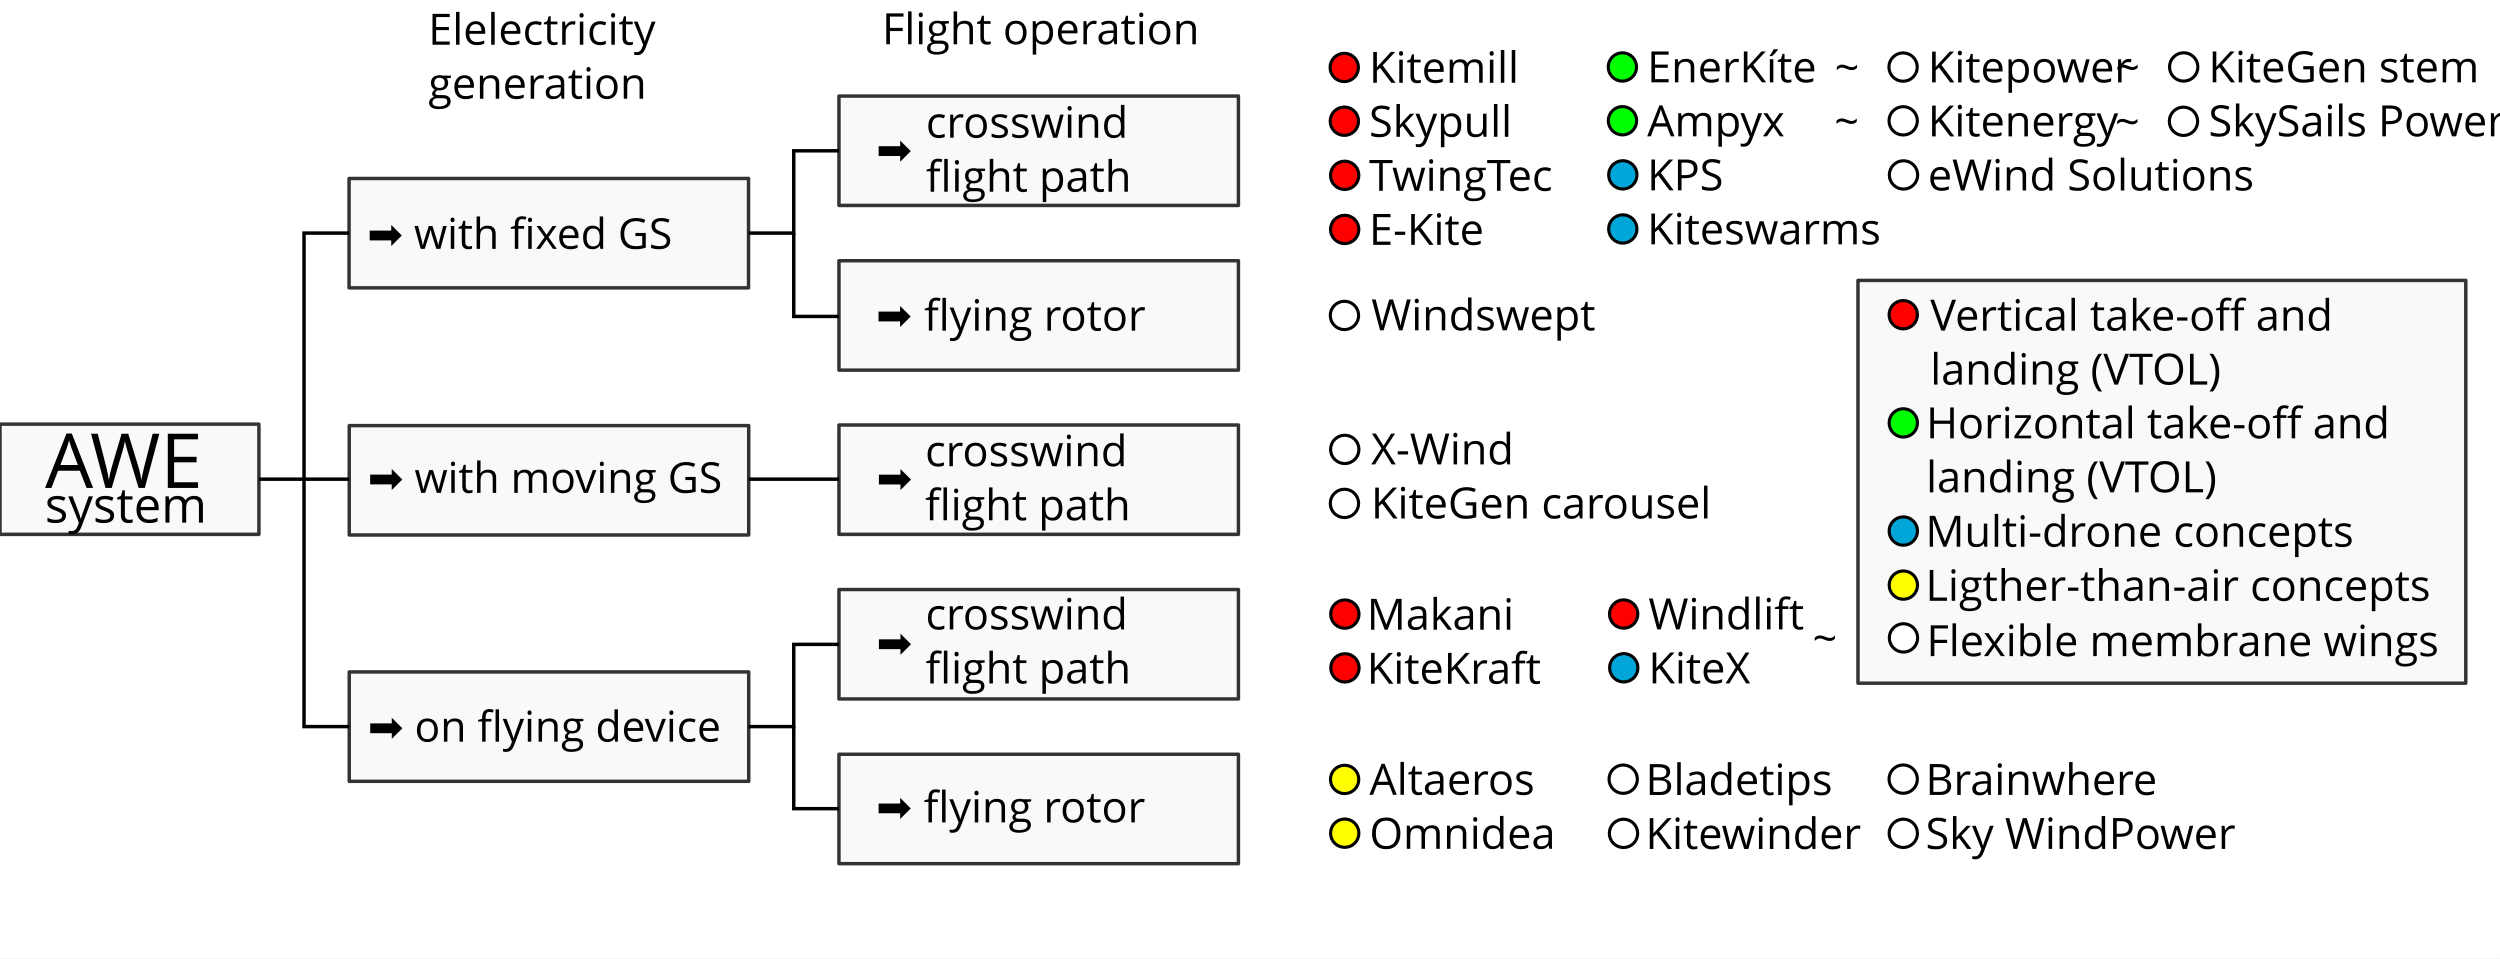
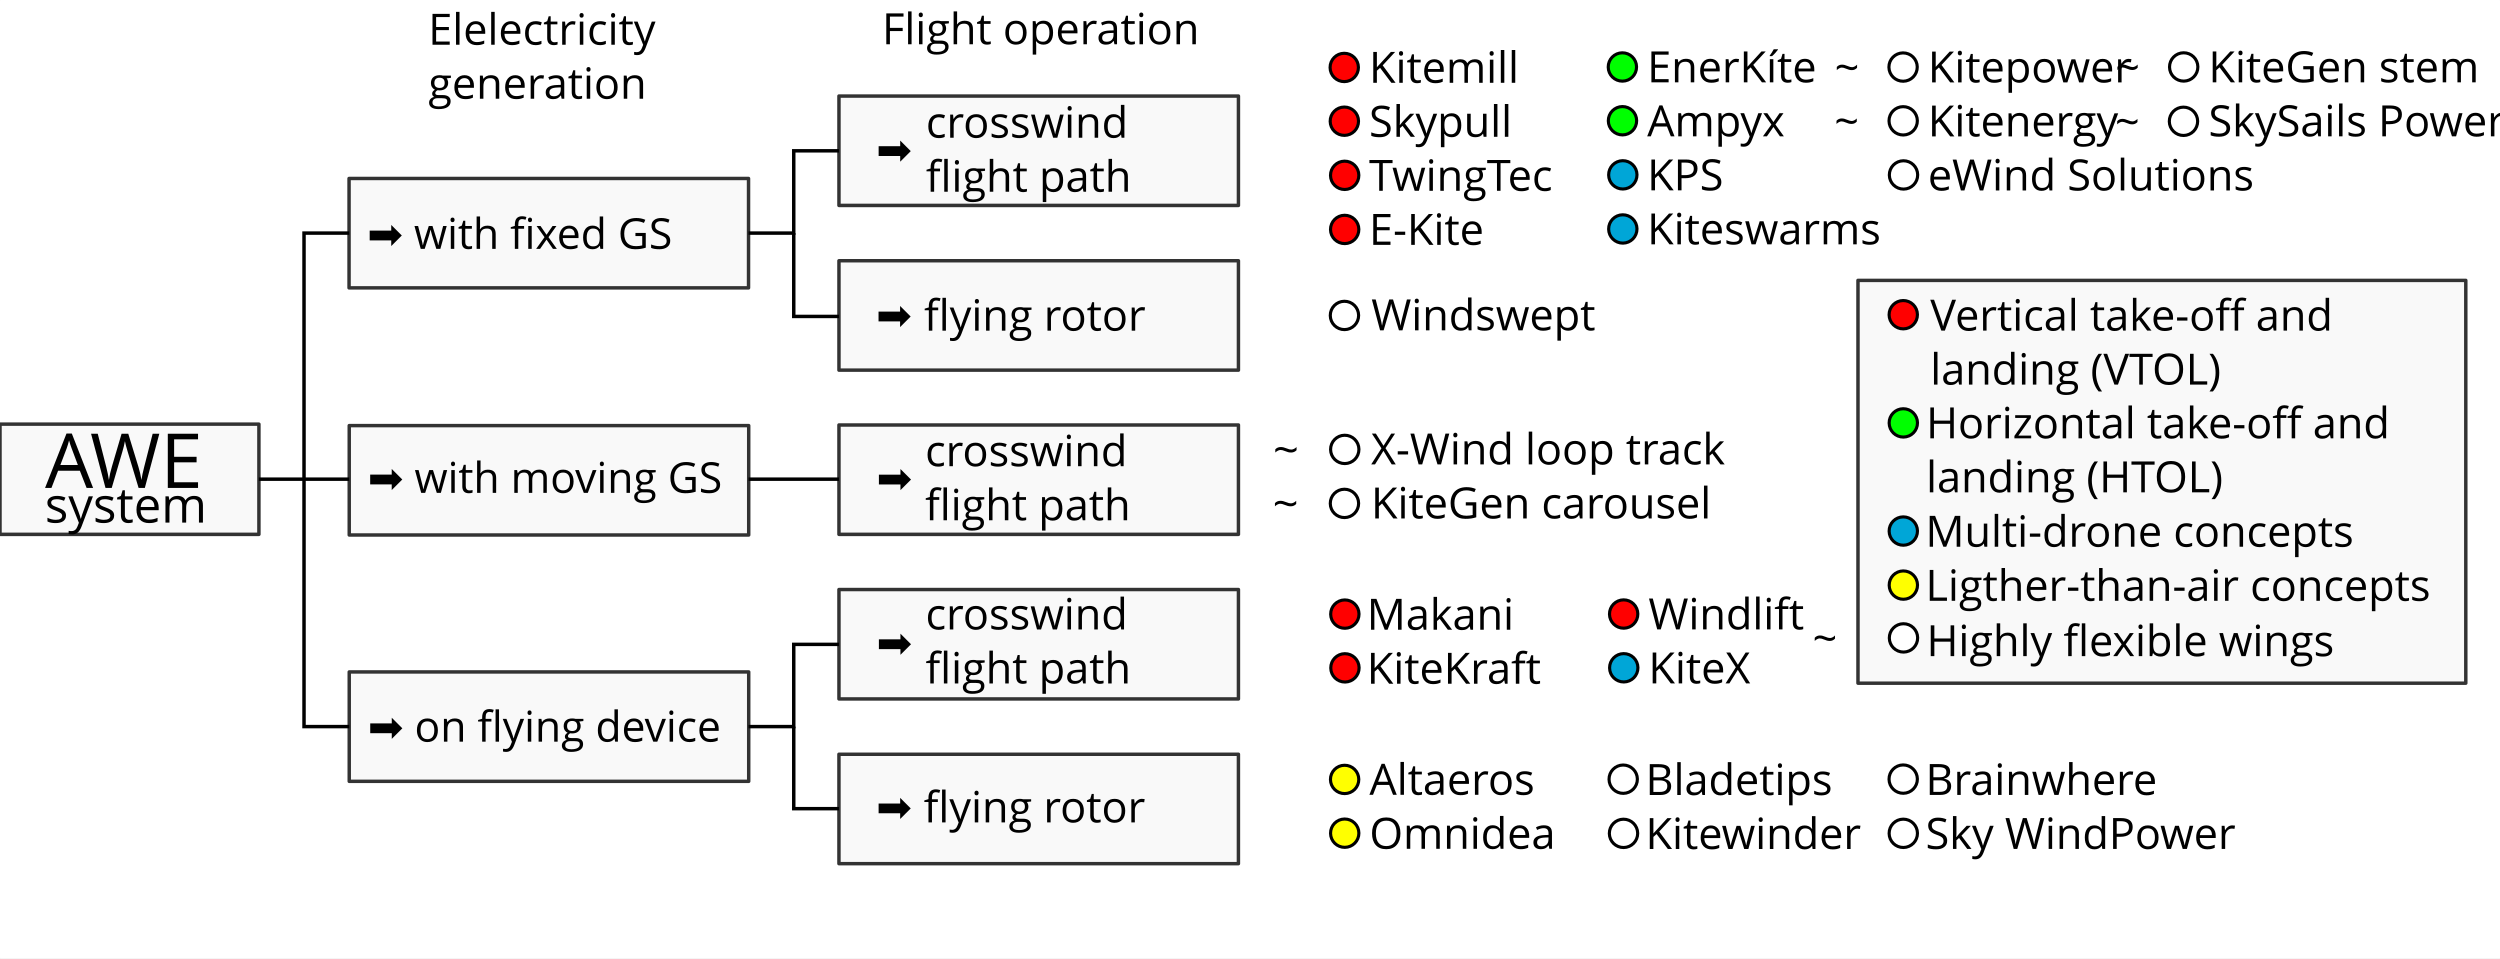
<svg xmlns="http://www.w3.org/2000/svg" width="1800" height="690" viewBox="0 0 1800 690" version="1.1" id="svg973">
  <defs id="defs967" />
  <g id="layer1">
    <rect style="opacity:1;fill:#ffffff;fill-opacity:1;stroke:#000000;stroke-width:0;stroke-linecap:round;stroke-linejoin:round;stroke-miterlimit:4;stroke-dasharray:none;stroke-dashoffset:0;stroke-opacity:1" id="rect960" width="1800" height="690" x="0" y="0" ry="0.529" />
  </g>
  <g id="layer2">
    <rect y="305.394" x="-1.1453807e-06" height="79.349" width="186.417" id="rect4136" style="display:inline;opacity:1;fill:#f9f9f9;fill-opacity:1;stroke:#333333;stroke-width:2.5;stroke-linecap:round;stroke-linejoin:round;stroke-miterlimit:4;stroke-dasharray:none;stroke-dashoffset:0;stroke-opacity:1" />
    <rect y="128.506" x="251.322" height="78.762" width="287.623" id="rect4136-2" style="display:inline;opacity:1;fill:#f9f9f9;fill-opacity:1;stroke:#333333;stroke-width:2.5;stroke-linecap:round;stroke-linejoin:round;stroke-miterlimit:4;stroke-dasharray:none;stroke-dashoffset:0;stroke-opacity:1" />
    <text xml:space="preserve" style="font-style:normal;font-variant:normal;font-weight:normal;font-stretch:normal;font-size:31.111px;line-height:1.25;font-family:'Open Sans';-inkscape-font-specification:'Open Sans, Normal';font-variant-ligatures:normal;font-variant-caps:normal;font-variant-numeric:normal;font-feature-settings:normal;text-align:end;letter-spacing:0px;word-spacing:0px;writing-mode:lr-tb;text-anchor:end;fill:#000000;fill-opacity:1;stroke:none" x="255.623" y="71.511" id="text1914">
      <tspan id="tspan1912" x="255.623" y="99.077" />
    </text>
    <rect y="483.802" x="251.449" height="78.762" width="287.623" id="rect4136-2-0" style="display:inline;opacity:1;fill:#f9f9f9;fill-opacity:1;stroke:#333333;stroke-width:2.5;stroke-linecap:round;stroke-linejoin:round;stroke-miterlimit:4;stroke-dasharray:none;stroke-dashoffset:0;stroke-opacity:1" />
    <rect y="306.43" x="251.449" height="78.762" width="287.623" id="rect4136-2-4" style="display:inline;opacity:1;fill:#f9f9f9;fill-opacity:1;stroke:#333333;stroke-width:2.5;stroke-linecap:round;stroke-linejoin:round;stroke-miterlimit:4;stroke-dasharray:none;stroke-dashoffset:0;stroke-opacity:1" />
    <rect y="187.745" x="604.052" height="78.762" width="287.623" id="rect4136-2-5-6" style="display:inline;opacity:1;fill:#f9f9f9;fill-opacity:1;stroke:#333333;stroke-width:2.5;stroke-linecap:round;stroke-linejoin:round;stroke-miterlimit:4;stroke-dasharray:none;stroke-dashoffset:0;stroke-opacity:1" />
    <rect y="69.149" x="604.052" height="78.762" width="287.623" id="rect4136-2-5-6-9" style="display:inline;opacity:1;fill:#f9f9f9;fill-opacity:1;stroke:#333333;stroke-width:2.5;stroke-linecap:round;stroke-linejoin:round;stroke-miterlimit:4;stroke-dasharray:none;stroke-dashoffset:0;stroke-opacity:1" />
    <rect y="543.065" x="604.041" height="78.762" width="287.623" id="rect4136-2-5-6-3" style="display:inline;opacity:1;fill:#f9f9f9;fill-opacity:1;stroke:#333333;stroke-width:2.5;stroke-linecap:round;stroke-linejoin:round;stroke-miterlimit:4;stroke-dasharray:none;stroke-dashoffset:0;stroke-opacity:1" />
    <rect y="424.468" x="604.052" height="78.762" width="287.623" id="rect4136-2-5-6-9-5" style="display:inline;opacity:1;fill:#f9f9f9;fill-opacity:1;stroke:#333333;stroke-width:2.5;stroke-linecap:round;stroke-linejoin:round;stroke-miterlimit:4;stroke-dasharray:none;stroke-dashoffset:0;stroke-opacity:1" />
    <path style="fill:none;stroke:#000000;stroke-width:2.5;stroke-linecap:butt;stroke-linejoin:miter;stroke-miterlimit:4;stroke-dasharray:none;stroke-opacity:1" d="m 538.945,523.147 h 32.553 v -59.201 h 32.553" id="path2112" />
    <path style="fill:none;stroke:#000000;stroke-width:2.5;stroke-linecap:butt;stroke-linejoin:miter;stroke-miterlimit:4;stroke-dasharray:none;stroke-opacity:1" d="m 571.499,523.147 v 59.094 h 32.553" id="path2114" />
    <path style="fill:none;stroke:#000000;stroke-width:2.5;stroke-linecap:butt;stroke-linejoin:miter;stroke-miterlimit:4;stroke-dasharray:none;stroke-opacity:1" d="m 538.945,167.828 h 32.553 v -59.245 h 32.553" id="path2116" />
    <path style="fill:none;stroke:#000000;stroke-width:2.5;stroke-linecap:butt;stroke-linejoin:miter;stroke-miterlimit:4;stroke-dasharray:none;stroke-opacity:1" d="m 571.499,167.828 v 60.007 h 32.553" id="path2118" />
    <text xml:space="preserve" style="font-style:normal;font-variant:normal;font-weight:normal;font-stretch:normal;font-size:31.111px;line-height:1.25;font-family:'Open Sans';-inkscape-font-specification:'Open Sans, Normal';font-variant-ligatures:normal;font-variant-caps:normal;font-variant-numeric:normal;font-feature-settings:normal;text-align:start;letter-spacing:0px;word-spacing:0px;writing-mode:lr-tb;text-anchor:start;fill:#000000;fill-opacity:1;stroke:none" x="308.358" y="32.203" id="text1918">
      <tspan id="tspan1916" x="308.358" y="32.203">Elelectricity </tspan>
      <tspan x="308.358" y="71.091" id="tspan2016">generation</tspan>
    </text>
    <text xml:space="preserve" style="font-style:normal;font-variant:normal;font-weight:normal;font-stretch:normal;font-size:31.111px;line-height:1.25;font-family:'Open Sans';-inkscape-font-specification:'Open Sans, Normal';font-variant-ligatures:normal;font-variant-caps:normal;font-variant-numeric:normal;font-feature-settings:normal;text-align:start;letter-spacing:0px;word-spacing:0px;writing-mode:lr-tb;text-anchor:start;fill:#000000;fill-opacity:1;stroke:none" x="635.093" y="31.85" id="text1918-6">
      <tspan x="635.093" y="31.85" id="tspan2018">Flight operation</tspan>
    </text>
    <text xml:space="preserve" style="font-style:normal;font-variant:normal;font-weight:normal;font-stretch:normal;font-size:31.111px;line-height:1.25;font-family:'Open Sans';-inkscape-font-specification:'Open Sans, Normal';font-variant-ligatures:normal;font-variant-caps:normal;font-variant-numeric:normal;font-feature-settings:normal;text-align:start;letter-spacing:0px;word-spacing:0px;writing-mode:lr-tb;text-anchor:start;fill:#000000;fill-opacity:1;stroke:none" x="666.645" y="99.15" id="text1918-0">
      <tspan id="tspan1916-4" x="666.645" y="99.15">crosswind </tspan>
      <tspan x="666.645" y="138.038" id="tspan2016-4">flight path</tspan>
    </text>
    <text xml:space="preserve" style="font-style:normal;font-variant:normal;font-weight:normal;font-stretch:normal;font-size:31.111px;line-height:1.25;font-family:'Open Sans';-inkscape-font-specification:'Open Sans, Normal';font-variant-ligatures:normal;font-variant-caps:normal;font-variant-numeric:normal;font-feature-settings:normal;text-align:start;letter-spacing:0px;word-spacing:0px;writing-mode:lr-tb;text-anchor:start;fill:#000000;fill-opacity:1;stroke:none" x="665.336" y="238.068" id="text1918-0-9">
      <tspan x="665.336" y="238.068" id="tspan2016-4-7">flying rotor</tspan>
    </text>
    <text xml:space="preserve" style="font-style:normal;font-variant:normal;font-weight:normal;font-stretch:normal;font-size:31.111px;line-height:1.25;font-family:'Open Sans';-inkscape-font-specification:'Open Sans, Normal';font-variant-ligatures:normal;font-variant-caps:normal;font-variant-numeric:normal;font-feature-settings:normal;text-align:start;letter-spacing:0px;word-spacing:0px;writing-mode:lr-tb;text-anchor:start;fill:#000000;fill-opacity:1;stroke:none" x="666.382" y="453.198" id="text1918-0-7">
      <tspan id="tspan1916-4-1" x="666.382" y="453.198">crosswind </tspan>
      <tspan x="666.382" y="492.086" id="tspan2016-4-5">flight path</tspan>
    </text>
    <text xml:space="preserve" style="font-style:normal;font-variant:normal;font-weight:normal;font-stretch:normal;font-size:31.111px;line-height:1.25;font-family:'Open Sans';-inkscape-font-specification:'Open Sans, Normal';font-variant-ligatures:normal;font-variant-caps:normal;font-variant-numeric:normal;font-feature-settings:normal;text-align:start;letter-spacing:0px;word-spacing:0px;writing-mode:lr-tb;text-anchor:start;fill:#000000;fill-opacity:1;stroke:none" x="665.073" y="592.116" id="text1918-0-9-6">
      <tspan x="665.073" y="592.116" id="tspan2016-4-7-9">flying rotor</tspan>
    </text>
    <rect y="305.981" x="604.052" height="78.762" width="287.623" id="rect4136-2-5-6-9-3" style="display:inline;opacity:1;fill:#f9f9f9;fill-opacity:1;stroke:#333333;stroke-width:2.5;stroke-linecap:round;stroke-linejoin:round;stroke-miterlimit:4;stroke-dasharray:none;stroke-dashoffset:0;stroke-opacity:1" />
    <text xml:space="preserve" style="font-style:normal;font-variant:normal;font-weight:normal;font-stretch:normal;font-size:31.111px;line-height:1.25;font-family:'Open Sans';-inkscape-font-specification:'Open Sans, Normal';font-variant-ligatures:normal;font-variant-caps:normal;font-variant-numeric:normal;font-feature-settings:normal;text-align:start;letter-spacing:0px;word-spacing:0px;writing-mode:lr-tb;text-anchor:start;fill:#000000;fill-opacity:1;stroke:none" x="666.096" y="335.684" id="text1918-0-8">
      <tspan id="tspan1916-4-0" x="666.096" y="335.684">crosswind </tspan>
      <tspan x="666.096" y="374.572" id="tspan2016-4-78">flight path</tspan>
    </text>
    <path style="fill:none;stroke:#000000;stroke-width:2.5;stroke-linecap:butt;stroke-linejoin:miter;stroke-miterlimit:4;stroke-dasharray:none;stroke-opacity:1" d="m 538.945,345 h 65.107" id="path2267" />
    <text xml:space="preserve" style="font-style:normal;font-variant:normal;font-weight:normal;font-stretch:normal;font-size:31.111px;line-height:1.25;font-family:dingbats;-inkscape-font-specification:dingbats;font-variant-ligatures:normal;font-variant-caps:normal;font-variant-numeric:normal;font-feature-settings:normal;text-align:start;letter-spacing:0px;word-spacing:0px;writing-mode:lr-tb;text-anchor:start;fill:#000000;fill-opacity:1;stroke:none" x="956.73" y="345" id="text2294">
      <tspan id="tspan2292" x="956.73" y="375.551" />
    </text>
    <text xml:space="preserve" style="font-style:normal;font-variant:normal;font-weight:normal;font-stretch:normal;font-size:31.111px;line-height:1.25;font-family:'Open Sans';-inkscape-font-specification:'Open Sans';font-variant-ligatures:normal;font-variant-caps:normal;font-variant-numeric:normal;font-feature-settings:normal;text-align:start;letter-spacing:0px;word-spacing:0px;writing-mode:lr-tb;text-anchor:start;fill:#000000;fill-opacity:1;stroke:none" x="987.138" y="334.388" id="text2298">
-       <tspan id="tspan2296" x="987.138" y="334.388">X-Wind</tspan>
+       <tspan id="tspan2296" x="987.138" y="334.388">X-Wind loop track</tspan>
      <tspan x="987.138" y="373.276" id="tspan2300">KiteGen carousel</tspan>
    </text>
    <text xml:space="preserve" style="font-style:normal;font-variant:normal;font-weight:normal;font-stretch:normal;font-size:31.111px;line-height:1.25;font-family:'Open Sans';-inkscape-font-specification:'Open Sans';font-variant-ligatures:normal;font-variant-caps:normal;font-variant-numeric:normal;font-feature-settings:normal;text-align:start;letter-spacing:0px;word-spacing:0px;writing-mode:lr-tb;text-anchor:start;fill:#000000;fill-opacity:1;stroke:none" x="985.712" y="59.618" id="text2312">
      <tspan id="tspan2310" x="985.712" y="59.618">Kitemill</tspan>
      <tspan x="985.712" y="98.507" id="tspan2314">Skypull</tspan>
      <tspan x="985.712" y="137.395" id="tspan2316">TwingTec</tspan>
      <tspan x="985.712" y="176.283" id="tspan2318">E-Kite</tspan>
    </text>
    <path style="opacity:1;fill:#ff0000;fill-opacity:1;stroke:#000000;stroke-width:2.251;stroke-linecap:round;stroke-linejoin:round;stroke-miterlimit:4;stroke-dasharray:none;stroke-dashoffset:0;stroke-opacity:1" id="path2306-7" d="M 957.664,48.657 A 10.199,10.199 0 0 1 967.77,38.368 10.199,10.199 0 0 1 978.061,48.472 10.199,10.199 0 0 1 967.959,58.765 10.199,10.199 0 0 1 957.664,48.665" />
    <text xml:space="preserve" style="font-style:normal;font-variant:normal;font-weight:normal;font-stretch:normal;font-size:31.111px;line-height:1.25;font-family:'Open Sans';-inkscape-font-specification:'Open Sans';font-variant-ligatures:normal;font-variant-caps:normal;font-variant-numeric:normal;font-feature-settings:normal;text-align:start;letter-spacing:0px;word-spacing:0px;writing-mode:lr-tb;text-anchor:start;fill:#000000;fill-opacity:1;stroke:none" x="987.344" y="237.836" id="text2339">
      <tspan id="tspan2337" x="987.344" y="237.836">Windswept</tspan>
    </text>
    <path style="opacity:1;fill:#ff0000;fill-opacity:1;stroke:#000000;stroke-width:2.251;stroke-linecap:round;stroke-linejoin:round;stroke-miterlimit:4;stroke-dasharray:none;stroke-dashoffset:0;stroke-opacity:1" id="path2306-7-3" d="M 957.733,87.363 A 10.199,10.199 0 0 1 967.839,77.074 10.199,10.199 0 0 1 978.13,87.178 10.199,10.199 0 0 1 968.028,97.471 10.199,10.199 0 0 1 957.733,87.371" />
    <path style="opacity:1;fill:#ff0000;fill-opacity:1;stroke:#000000;stroke-width:2.251;stroke-linecap:round;stroke-linejoin:round;stroke-miterlimit:4;stroke-dasharray:none;stroke-dashoffset:0;stroke-opacity:1" id="path2306-7-6" d="m 957.968,126.325 a 10.199,10.199 0 0 1 10.106,-10.289 10.199,10.199 0 0 1 10.291,10.104 10.199,10.199 0 0 1 -10.102,10.293 10.199,10.199 0 0 1 -10.295,-10.1" />
    <path style="opacity:1;fill:#ff0000;fill-opacity:1;stroke:#000000;stroke-width:2.251;stroke-linecap:round;stroke-linejoin:round;stroke-miterlimit:4;stroke-dasharray:none;stroke-dashoffset:0;stroke-opacity:1" id="path2306-7-6-3" d="m 957.968,165.286 a 10.199,10.199 0 0 1 10.106,-10.289 10.199,10.199 0 0 1 10.291,10.104 10.199,10.199 0 0 1 -10.102,10.293 10.199,10.199 0 0 1 -10.295,-10.1" />
    <text xml:space="preserve" style="font-style:normal;font-variant:normal;font-weight:normal;font-stretch:normal;font-size:31.111px;line-height:1.25;font-family:'Open Sans';-inkscape-font-specification:'Open Sans';font-variant-ligatures:normal;font-variant-caps:normal;font-variant-numeric:normal;font-feature-settings:normal;text-align:start;letter-spacing:0px;word-spacing:0px;writing-mode:lr-tb;text-anchor:start;fill:#000000;fill-opacity:1;stroke:none" x="1185.97" y="59.277" id="text2312-0">
      <tspan x="1185.97" y="59.277" id="tspan2463">EnerKíte</tspan>
      <tspan x="1185.97" y="98.165" id="tspan2318-3">Ampyx</tspan>
      <tspan x="1185.97" y="137.054" id="tspan2481">KPS</tspan>
      <tspan x="1185.97" y="175.942" id="tspan1037">Kiteswarms </tspan>
    </text>
    <path style="opacity:1;fill:#00ff00;fill-opacity:1;stroke:#000000;stroke-width:2.251;stroke-linecap:round;stroke-linejoin:round;stroke-miterlimit:4;stroke-dasharray:none;stroke-dashoffset:0;stroke-opacity:1" id="path2306-7-5" d="m 1157.922,48.316 a 10.199,10.199 0 0 1 10.106,-10.289 10.199,10.199 0 0 1 10.291,10.104 10.199,10.199 0 0 1 -10.102,10.293 10.199,10.199 0 0 1 -10.295,-10.1" />
    <path style="opacity:1;fill:#00ff00;fill-opacity:1;stroke:#000000;stroke-width:2.251;stroke-linecap:round;stroke-linejoin:round;stroke-miterlimit:4;stroke-dasharray:none;stroke-dashoffset:0;stroke-opacity:1" id="path2306-7-3-5" d="m 1157.991,87.022 a 10.199,10.199 0 0 1 10.106,-10.289 10.199,10.199 0 0 1 10.291,10.104 10.199,10.199 0 0 1 -10.102,10.293 10.199,10.199 0 0 1 -10.295,-10.1" />
    <path style="opacity:1;fill:#00a6d7;fill-opacity:1;stroke:#000000;stroke-width:2.251;stroke-linecap:round;stroke-linejoin:round;stroke-miterlimit:4;stroke-dasharray:none;stroke-dashoffset:0;stroke-opacity:1" id="path2306-7-6-4" d="m 1158.226,125.983 a 10.199,10.199 0 0 1 10.106,-10.289 10.199,10.199 0 0 1 10.291,10.104 10.199,10.199 0 0 1 -10.102,10.293 10.199,10.199 0 0 1 -10.295,-10.1" />
    <path style="opacity:1;fill:#00a6d7;fill-opacity:1;stroke:#000000;stroke-width:2.251;stroke-linecap:round;stroke-linejoin:round;stroke-miterlimit:4;stroke-dasharray:none;stroke-dashoffset:0;stroke-opacity:1" id="path2306-7-6-3-2" d="m 1158.226,164.945 a 10.199,10.199 0 0 1 10.106,-10.289 10.199,10.199 0 0 1 10.291,10.104 10.199,10.199 0 0 1 -10.102,10.293 10.199,10.199 0 0 1 -10.295,-10.1" />
    <text xml:space="preserve" style="font-style:normal;font-variant:normal;font-weight:normal;font-stretch:normal;font-size:31.111px;line-height:1.25;font-family:'Open Sans';-inkscape-font-specification:'Open Sans';font-variant-ligatures:normal;font-variant-caps:normal;font-variant-numeric:normal;font-feature-settings:normal;text-align:start;letter-spacing:0px;word-spacing:0px;writing-mode:lr-tb;text-anchor:start;fill:#000000;fill-opacity:1;stroke:none" x="1388.072" y="59.338" id="text2312-0-0">
      <tspan x="1388.072" y="59.338" id="tspan2318-3-3">Kitepower</tspan>
      <tspan x="1388.072" y="98.227" id="tspan2479-5">Kitenergy</tspan>
      <tspan x="1388.072" y="137.115" id="tspan2147">eWind Solutions</tspan>
    </text>
    <path style="opacity:1;fill:#ffffff;fill-opacity:1;stroke:#000000;stroke-width:2.251;stroke-linecap:round;stroke-linejoin:round;stroke-miterlimit:4;stroke-dasharray:none;stroke-dashoffset:0;stroke-opacity:1" id="path2306-7-5-2" d="m 1360.024,48.378 a 10.199,10.199 0 0 1 10.106,-10.289 10.199,10.199 0 0 1 10.291,10.104 10.199,10.199 0 0 1 -10.102,10.293 10.199,10.199 0 0 1 -10.295,-10.1" />
    <path style="opacity:1;fill:#ffffff;fill-opacity:1;stroke:#000000;stroke-width:2.251;stroke-linecap:round;stroke-linejoin:round;stroke-miterlimit:4;stroke-dasharray:none;stroke-dashoffset:0;stroke-opacity:1" id="path2306-7-3-5-3" d="m 1360.093,87.084 a 10.199,10.199 0 0 1 10.106,-10.289 10.199,10.199 0 0 1 10.291,10.104 10.199,10.199 0 0 1 -10.102,10.293 10.199,10.199 0 0 1 -10.295,-10.1" />
    <path style="opacity:1;fill:#ffffff;fill-opacity:1;stroke:#000000;stroke-width:2.251;stroke-linecap:round;stroke-linejoin:round;stroke-miterlimit:4;stroke-dasharray:none;stroke-dashoffset:0;stroke-opacity:1" id="path2306-7-6-4-4" d="m 1360.328,126.045 a 10.199,10.199 0 0 1 10.106,-10.289 10.199,10.199 0 0 1 10.291,10.104 10.199,10.199 0 0 1 -10.102,10.293 10.199,10.199 0 0 1 -10.295,-10.1" />
    <text xml:space="preserve" style="font-style:normal;font-variant:normal;font-weight:normal;font-stretch:normal;font-size:31.111px;line-height:1.25;font-family:'Open Sans';-inkscape-font-specification:'Open Sans, Normal';font-variant-ligatures:normal;font-variant-caps:normal;font-variant-numeric:normal;font-feature-settings:normal;text-align:end;letter-spacing:0px;word-spacing:0px;writing-mode:lr-tb;text-anchor:end;fill:#000000;fill-opacity:1;stroke:none" x="1378.898" y="98.23" id="text2107">
      <tspan id="tspan2105" x="1378.898" y="98.23">~</tspan>
    </text>
    <text xml:space="preserve" style="font-style:normal;font-variant:normal;font-weight:normal;font-stretch:normal;font-size:31.111px;line-height:1.25;font-family:'Open Sans';-inkscape-font-specification:'Open Sans, Normal';font-variant-ligatures:normal;font-variant-caps:normal;font-variant-numeric:normal;font-feature-settings:normal;text-align:end;letter-spacing:0px;word-spacing:0px;writing-mode:lr-tb;text-anchor:end;fill:#000000;fill-opacity:1;stroke:none" x="1379.117" y="59.483" id="text2107-2">
      <tspan id="tspan2105-6" x="1379.117" y="59.483">~</tspan>
    </text>
    <text xml:space="preserve" style="font-style:normal;font-variant:normal;font-weight:normal;font-stretch:normal;font-size:31.111px;line-height:1.25;font-family:'Open Sans';-inkscape-font-specification:'Open Sans';font-variant-ligatures:normal;font-variant-caps:normal;font-variant-numeric:normal;font-feature-settings:normal;text-align:start;letter-spacing:0px;word-spacing:0px;writing-mode:lr-tb;text-anchor:start;fill:#000000;fill-opacity:1;stroke:none" x="1590.108" y="59.258" id="text2312-0-0-4">
      <tspan x="1590.108" y="59.258" id="tspan2147-2">KiteGen stem</tspan>
      <tspan x="1590.108" y="98.146" id="tspan2745">SkySails Power</tspan>
    </text>
    <path style="opacity:1;fill:#ffffff;fill-opacity:1;stroke:#000000;stroke-width:2.251;stroke-linecap:round;stroke-linejoin:round;stroke-miterlimit:4;stroke-dasharray:none;stroke-dashoffset:0;stroke-opacity:1" id="path2306-7-5-2-9" d="m 1562.061,48.297 a 10.199,10.199 0 0 1 10.106,-10.289 10.199,10.199 0 0 1 10.291,10.104 10.199,10.199 0 0 1 -10.102,10.293 10.199,10.199 0 0 1 -10.295,-10.1" />
    <text xml:space="preserve" style="font-style:normal;font-variant:normal;font-weight:normal;font-stretch:normal;font-size:31.111px;line-height:1.25;font-family:'Open Sans';-inkscape-font-specification:'Open Sans, Normal';font-variant-ligatures:normal;font-variant-caps:normal;font-variant-numeric:normal;font-feature-settings:normal;text-align:end;letter-spacing:0px;word-spacing:0px;writing-mode:lr-tb;text-anchor:end;fill:#000000;fill-opacity:1;stroke:none" x="1581.153" y="59.403" id="text2107-2-0">
      <tspan id="tspan2105-6-9" x="1581.153" y="59.403">~</tspan>
    </text>
    <text xml:space="preserve" style="font-style:normal;font-variant:normal;font-weight:normal;font-stretch:normal;font-size:31.111px;line-height:1.25;font-family:'Open Sans';-inkscape-font-specification:'Open Sans';font-variant-ligatures:normal;font-variant-caps:normal;font-variant-numeric:normal;font-feature-settings:normal;text-align:start;letter-spacing:0px;word-spacing:0px;writing-mode:lr-tb;text-anchor:start;fill:#000000;fill-opacity:1;stroke:none" x="984.101" y="453.389" id="text2312-9">
      <tspan id="tspan2310-4" x="984.101" y="453.389">Makani</tspan>
      <tspan x="984.101" y="492.278" id="tspan2318-0">KiteKraft</tspan>
    </text>
    <path style="opacity:1;fill:#ff0000;fill-opacity:1;stroke:#000000;stroke-width:2.251;stroke-linecap:round;stroke-linejoin:round;stroke-miterlimit:4;stroke-dasharray:none;stroke-dashoffset:0;stroke-opacity:1" id="path2306-7-37" d="m 958.088,442.243 a 10.199,10.199 0 0 1 10.106,-10.289 10.199,10.199 0 0 1 10.291,10.104 10.199,10.199 0 0 1 -10.102,10.293 10.199,10.199 0 0 1 -10.295,-10.1" />
    <path style="opacity:1;fill:#ff0000;fill-opacity:1;stroke:#000000;stroke-width:2.251;stroke-linecap:round;stroke-linejoin:round;stroke-miterlimit:4;stroke-dasharray:none;stroke-dashoffset:0;stroke-opacity:1" id="path2306-7-3-8" d="m 958.157,480.949 a 10.199,10.199 0 0 1 10.106,-10.289 10.199,10.199 0 0 1 10.291,10.104 10.199,10.199 0 0 1 -10.102,10.293 10.199,10.199 0 0 1 -10.295,-10.1" />
    <text xml:space="preserve" style="font-style:normal;font-variant:normal;font-weight:normal;font-stretch:normal;font-size:31.111px;line-height:1.25;font-family:'Open Sans';-inkscape-font-specification:'Open Sans';font-variant-ligatures:normal;font-variant-caps:normal;font-variant-numeric:normal;font-feature-settings:normal;text-align:start;letter-spacing:0px;word-spacing:0px;writing-mode:lr-tb;text-anchor:start;fill:#000000;fill-opacity:1;stroke:none" x="1186.881" y="453.155" id="text2312-9-0">
      <tspan id="tspan2310-4-4" x="1186.881" y="453.155">Windlift</tspan>
      <tspan x="1186.881" y="492.043" id="tspan2318-0-6">KiteX</tspan>
    </text>
    <path style="opacity:1;fill:#ff0000;fill-opacity:1;stroke:#000000;stroke-width:2.251;stroke-linecap:round;stroke-linejoin:round;stroke-miterlimit:4;stroke-dasharray:none;stroke-dashoffset:0;stroke-opacity:1" id="path2306-7-37-7" d="m 1158.834,442.194 a 10.199,10.199 0 0 1 10.106,-10.289 10.199,10.199 0 0 1 10.291,10.104 10.199,10.199 0 0 1 -10.102,10.293 10.199,10.199 0 0 1 -10.295,-10.1" />
    <path style="opacity:1;fill:#00a6d7;fill-opacity:1;stroke:#000000;stroke-width:2.251;stroke-linecap:round;stroke-linejoin:round;stroke-miterlimit:4;stroke-dasharray:none;stroke-dashoffset:0;stroke-opacity:1" id="path2306-7-3-8-6" d="m 1158.903,480.9 a 10.199,10.199 0 0 1 10.106,-10.289 10.199,10.199 0 0 1 10.291,10.104 10.199,10.199 0 0 1 -10.102,10.293 10.199,10.199 0 0 1 -10.295,-10.1" />
    <text xml:space="preserve" style="font-style:normal;font-variant:normal;font-weight:normal;font-stretch:normal;font-size:31.111px;line-height:1.25;font-family:'Open Sans';-inkscape-font-specification:'Open Sans';font-variant-ligatures:normal;font-variant-caps:normal;font-variant-numeric:normal;font-feature-settings:normal;text-align:start;letter-spacing:0px;word-spacing:0px;writing-mode:lr-tb;text-anchor:start;fill:#000000;fill-opacity:1;stroke:none" x="1184.793" y="572.388" id="text2312-9-09">
      <tspan id="tspan2310-4-7" x="1184.793" y="572.388">Bladetips</tspan>
      <tspan x="1184.793" y="611.276" id="tspan2330">Kitewinder</tspan>
      <tspan x="1184.793" y="650.165" id="tspan2328" />
    </text>
    <text xml:space="preserve" style="font-style:normal;font-variant:normal;font-weight:normal;font-stretch:normal;font-size:31.111px;line-height:1.25;font-family:'Open Sans';-inkscape-font-specification:'Open Sans';font-variant-ligatures:normal;font-variant-caps:normal;font-variant-numeric:normal;font-feature-settings:normal;text-align:start;letter-spacing:0px;word-spacing:0px;writing-mode:lr-tb;text-anchor:start;fill:#000000;fill-opacity:1;stroke:none" x="985.975" y="572.238" id="text2312-9-0-8">
      <tspan id="tspan2310-4-4-5" x="985.975" y="572.238">Altaeros</tspan>
      <tspan x="985.975" y="611.127" id="tspan2334">Omnidea</tspan>
    </text>
    <path style="opacity:1;fill:#ffff00;fill-opacity:1;stroke:#000000;stroke-width:2.251;stroke-linecap:round;stroke-linejoin:round;stroke-miterlimit:4;stroke-dasharray:none;stroke-dashoffset:0;stroke-opacity:1" id="path2306-7-37-7-3" d="m 957.927,561.277 a 10.199,10.199 0 0 1 10.106,-10.289 10.199,10.199 0 0 1 10.291,10.104 10.199,10.199 0 0 1 -10.102,10.293 10.199,10.199 0 0 1 -10.295,-10.1" />
    <path style="opacity:1;fill:#ffff00;fill-opacity:1;stroke:#000000;stroke-width:2.251;stroke-linecap:round;stroke-linejoin:round;stroke-miterlimit:4;stroke-dasharray:none;stroke-dashoffset:0;stroke-opacity:1" id="path2306-7-3-8-6-8" d="m 957.996,599.983 a 10.199,10.199 0 0 1 10.106,-10.289 10.199,10.199 0 0 1 10.291,10.104 10.199,10.199 0 0 1 -10.102,10.293 10.199,10.199 0 0 1 -10.295,-10.1" />
    <rect y="201.87" x="1337.745" height="290.014" width="437.628" id="rect4136-2-5-6-9-3-8" style="display:inline;opacity:1;fill:#f9f9f9;fill-opacity:1;stroke:#333333;stroke-width:2.5;stroke-linecap:round;stroke-linejoin:round;stroke-miterlimit:4;stroke-dasharray:none;stroke-dashoffset:0;stroke-opacity:1" />
    <text xml:space="preserve" style="font-style:normal;font-variant:normal;font-weight:normal;font-stretch:normal;font-size:31.111px;line-height:1.25;font-family:'Open Sans';-inkscape-font-specification:'Open Sans';font-variant-ligatures:normal;font-variant-caps:normal;font-variant-numeric:normal;font-feature-settings:normal;text-align:start;letter-spacing:0px;word-spacing:0px;writing-mode:lr-tb;text-anchor:start;fill:#000000;fill-opacity:1;stroke:none" x="1389.792" y="238.034" id="text2298-7">
      <tspan x="1389.792" y="238.034" id="tspan2300-1">Vertical take-off and </tspan>
      <tspan x="1389.792" y="276.922" id="tspan2435">landing (VTOL)</tspan>
    </text>
    <text xml:space="preserve" style="font-style:normal;font-variant:normal;font-weight:normal;font-stretch:normal;font-size:31.111px;line-height:1.25;font-family:'Open Sans';-inkscape-font-specification:'Open Sans, Normal';font-variant-ligatures:normal;font-variant-caps:normal;font-variant-numeric:normal;font-feature-settings:normal;text-align:end;letter-spacing:0px;word-spacing:0px;writing-mode:lr-tb;text-anchor:end;fill:#000000;fill-opacity:1;stroke:none" x="1800.956" y="897.401" id="text2439">
      <tspan id="tspan2437" x="1800.956" y="924.966" />
    </text>
    <path style="opacity:1;fill:#ff0000;fill-opacity:1;stroke:#000000;stroke-width:2.251;stroke-linecap:round;stroke-linejoin:round;stroke-miterlimit:4;stroke-dasharray:none;stroke-dashoffset:0;stroke-opacity:1" id="path2306-7-37-7-9" d="m 1360.149,226.676 a 10.199,10.199 0 0 1 10.106,-10.289 10.199,10.199 0 0 1 10.291,10.104 10.199,10.199 0 0 1 -10.102,10.293 10.199,10.199 0 0 1 -10.295,-10.1" />
    <path style="opacity:1;fill:#00ff00;fill-opacity:1;stroke:#000000;stroke-width:2.251;stroke-linecap:round;stroke-linejoin:round;stroke-miterlimit:4;stroke-dasharray:none;stroke-dashoffset:0;stroke-opacity:1" id="path2306-7-3-5-0" d="m 1360.188,304.581 a 10.199,10.199 0 0 1 10.106,-10.289 10.199,10.199 0 0 1 10.291,10.104 10.199,10.199 0 0 1 -10.102,10.293 10.199,10.199 0 0 1 -10.295,-10.1" />
    <text xml:space="preserve" style="font-style:normal;font-variant:normal;font-weight:normal;font-stretch:normal;font-size:31.111px;line-height:1.25;font-family:'Open Sans';-inkscape-font-specification:'Open Sans';font-variant-ligatures:normal;font-variant-caps:normal;font-variant-numeric:normal;font-feature-settings:normal;text-align:start;letter-spacing:0px;word-spacing:0px;writing-mode:lr-tb;text-anchor:start;fill:#000000;fill-opacity:1;stroke:none" x="1386.804" y="315.582" id="text2298-7-9">
      <tspan x="1386.804" y="315.582" id="tspan2300-1-8">Horizontal take-off and </tspan>
-       <tspan x="1386.804" y="354.47" id="tspan2435-8">landing (VTOL)</tspan>
+       <tspan x="1386.804" y="354.47" id="tspan2435-8">landing (HTOL)</tspan>
    </text>
    <text xml:space="preserve" style="font-style:normal;font-variant:normal;font-weight:normal;font-stretch:normal;font-size:31.111px;line-height:1.25;font-family:'Open Sans';-inkscape-font-specification:'Open Sans';font-variant-ligatures:normal;font-variant-caps:normal;font-variant-numeric:normal;font-feature-settings:normal;text-align:start;letter-spacing:0px;word-spacing:0px;writing-mode:lr-tb;text-anchor:start;fill:#000000;fill-opacity:1;stroke:none" x="1386.335" y="393.644" id="text2298-7-9-5">
      <tspan x="1386.335" y="393.644" id="tspan2435-8-4">Multi-drone concepts</tspan>
    </text>
    <path style="opacity:1;fill:#00a6d7;fill-opacity:1;stroke:#000000;stroke-width:2.251;stroke-linecap:round;stroke-linejoin:round;stroke-miterlimit:4;stroke-dasharray:none;stroke-dashoffset:0;stroke-opacity:1" id="path2306-7-6-4-3" d="m 1360.178,382.447 a 10.199,10.199 0 0 1 10.106,-10.289 10.199,10.199 0 0 1 10.291,10.104 10.199,10.199 0 0 1 -10.102,10.293 10.199,10.199 0 0 1 -10.295,-10.1" />
    <path style="opacity:1;fill:#ffff00;fill-opacity:1;stroke:#000000;stroke-width:2.251;stroke-linecap:round;stroke-linejoin:round;stroke-miterlimit:4;stroke-dasharray:none;stroke-dashoffset:0;stroke-opacity:1" id="path2306-7-37-7-3-7" d="m 1360.215,421.365 a 10.199,10.199 0 0 1 10.106,-10.289 10.199,10.199 0 0 1 10.291,10.104 10.199,10.199 0 0 1 -10.102,10.293 10.199,10.199 0 0 1 -10.295,-10.1" />
    <text xml:space="preserve" style="font-style:normal;font-variant:normal;font-weight:normal;font-stretch:normal;font-size:31.111px;line-height:1.25;font-family:'Open Sans';-inkscape-font-specification:'Open Sans';font-variant-ligatures:normal;font-variant-caps:normal;font-variant-numeric:normal;font-feature-settings:normal;text-align:start;letter-spacing:0px;word-spacing:0px;writing-mode:lr-tb;text-anchor:start;fill:#000000;fill-opacity:1;stroke:none" x="1386.384" y="432.576" id="text2298-7-9-5-1">
      <tspan x="1386.384" y="432.576" id="tspan2435-8-4-3">Ligther-than-air concepts</tspan>
    </text>
    <path style="opacity:1;fill:#ffffff;fill-opacity:1;stroke:#000000;stroke-width:2.251;stroke-linecap:round;stroke-linejoin:round;stroke-miterlimit:4;stroke-dasharray:none;stroke-dashoffset:0;stroke-opacity:1" id="path2306-7-6-3-2-0-8" d="m 958.023,323.665 a 10.199,10.199 0 0 1 10.106,-10.289 10.199,10.199 0 0 1 10.291,10.104 10.199,10.199 0 0 1 -10.102,10.293 10.199,10.199 0 0 1 -10.295,-10.1" />
    <path style="opacity:1;fill:#ffffff;fill-opacity:1;stroke:#000000;stroke-width:2.251;stroke-linecap:round;stroke-linejoin:round;stroke-miterlimit:4;stroke-dasharray:none;stroke-dashoffset:0;stroke-opacity:1" id="path2306-7-6-3-2-0-8-0" d="m 957.805,362.539 a 10.199,10.199 0 0 1 10.106,-10.289 10.199,10.199 0 0 1 10.291,10.104 10.199,10.199 0 0 1 -10.102,10.293 10.199,10.199 0 0 1 -10.295,-10.1" />
    <path style="opacity:1;fill:#ffffff;fill-opacity:1;stroke:#000000;stroke-width:2.251;stroke-linecap:round;stroke-linejoin:round;stroke-miterlimit:4;stroke-dasharray:none;stroke-dashoffset:0;stroke-opacity:1" id="path2306-7-6-3-2-0-8-0-9" d="m 957.805,227.208 a 10.199,10.199 0 0 1 10.106,-10.289 10.199,10.199 0 0 1 10.291,10.104 10.199,10.199 0 0 1 -10.102,10.293 10.199,10.199 0 0 1 -10.295,-10.1" />
    <path style="opacity:1;fill:#ffffff;fill-opacity:1;stroke:#000000;stroke-width:2.251;stroke-linecap:round;stroke-linejoin:round;stroke-miterlimit:4;stroke-dasharray:none;stroke-dashoffset:0;stroke-opacity:1" id="path2306-7-6-3-2-0-8-0-7" d="m 1158.511,561.108 a 10.199,10.199 0 0 1 10.106,-10.289 10.199,10.199 0 0 1 10.291,10.104 10.199,10.199 0 0 1 -10.102,10.293 10.199,10.199 0 0 1 -10.295,-10.1" />
    <path style="opacity:1;fill:#ffffff;fill-opacity:1;stroke:#000000;stroke-width:2.251;stroke-linecap:round;stroke-linejoin:round;stroke-miterlimit:4;stroke-dasharray:none;stroke-dashoffset:0;stroke-opacity:1" id="path2306-7-6-3-2-0-8-0-99" d="m 1158.73,600.115 a 10.199,10.199 0 0 1 10.106,-10.289 10.199,10.199 0 0 1 10.291,10.104 10.199,10.199 0 0 1 -10.102,10.293 10.199,10.199 0 0 1 -10.295,-10.1" />
    <g id="g2683" transform="translate(-60.02757,359.4422)">
      <path d="m 1420.338,99.94 a 10.199,10.199 0 0 1 10.106,-10.289 10.199,10.199 0 0 1 10.291,10.104 10.199,10.199 0 0 1 -10.102,10.293 10.199,10.199 0 0 1 -10.295,-10.1" id="path2306-7-6-4-4-2" style="opacity:1;fill:#ffffff;fill-opacity:1;stroke:#000000;stroke-width:2.251;stroke-linecap:round;stroke-linejoin:round;stroke-miterlimit:4;stroke-dasharray:none;stroke-dashoffset:0;stroke-opacity:1" />
      <text id="text2107-1-4" y="111.04" x="1439.422" style="font-style:normal;font-variant:normal;font-weight:normal;font-stretch:normal;font-size:31.111px;line-height:1.25;font-family:'Open Sans';-inkscape-font-specification:'Open Sans, Normal';font-variant-ligatures:normal;font-variant-caps:normal;font-variant-numeric:normal;font-feature-settings:normal;text-align:end;letter-spacing:0px;word-spacing:0px;writing-mode:lr-tb;text-anchor:end;fill:#000000;fill-opacity:1;stroke:none" xml:space="preserve">
        <tspan y="111.04" x="1439.422" id="tspan2105-3-3">~</tspan>
      </text>
    </g>
    <text xml:space="preserve" style="font-style:normal;font-variant:normal;font-weight:normal;font-stretch:normal;font-size:31.111px;line-height:1.25;font-family:'Open Sans';-inkscape-font-specification:'Open Sans';font-variant-ligatures:normal;font-variant-caps:normal;font-variant-numeric:normal;font-feature-settings:normal;text-align:start;letter-spacing:0px;word-spacing:0px;writing-mode:lr-tb;text-anchor:start;fill:#000000;fill-opacity:1;stroke:none" x="1387.093" y="472.436" id="text2298-7-9-5-1-7">
-       <tspan x="1387.093" y="472.436" id="tspan2435-8-4-3-1">Flexible membrane wings</tspan>
+       <tspan x="1387.093" y="472.436" id="tspan2435-8-4-3-1">Highly flexible wings</tspan>
    </text>
    <text xml:space="preserve" style="font-style:normal;font-variant:normal;font-weight:normal;font-stretch:normal;font-size:31.111px;line-height:1.25;font-family:'Open Sans';-inkscape-font-specification:'Open Sans';font-variant-ligatures:normal;font-variant-caps:normal;font-variant-numeric:normal;font-feature-settings:normal;text-align:start;letter-spacing:0px;word-spacing:0px;writing-mode:lr-tb;text-anchor:start;fill:#000000;fill-opacity:1;stroke:none" x="1386.391" y="572.331" id="text2312-9-09-2">
      <tspan x="1386.391" y="572.331" id="tspan2330-0">Brainwhere</tspan>
      <tspan x="1386.391" y="611.22" id="tspan1035">Sky WindPower</tspan>
      <tspan x="1386.391" y="650.108" id="tspan2328-2" />
    </text>
    <path style="opacity:1;fill:#ffffff;fill-opacity:1;stroke:#000000;stroke-width:2.251;stroke-linecap:round;stroke-linejoin:round;stroke-miterlimit:4;stroke-dasharray:none;stroke-dashoffset:0;stroke-opacity:1" id="path2306-7-6-3-2-0-8-0-7-1" d="m 1360.109,561.051 a 10.199,10.199 0 0 1 10.106,-10.289 10.199,10.199 0 0 1 10.291,10.104 10.199,10.199 0 0 1 -10.102,10.293 10.199,10.199 0 0 1 -10.295,-10.1" />
    <path style="opacity:1;fill:#ffffff;fill-opacity:1;stroke:#000000;stroke-width:2.251;stroke-linecap:round;stroke-linejoin:round;stroke-miterlimit:4;stroke-dasharray:none;stroke-dashoffset:0;stroke-opacity:1" id="path2306-7-6-4-4-7" d="m 1561.907,87.431 a 10.199,10.199 0 0 1 10.106,-10.289 10.199,10.199 0 0 1 10.291,10.104 10.199,10.199 0 0 1 -10.102,10.293 10.199,10.199 0 0 1 -10.295,-10.1" />
    <text xml:space="preserve" style="font-style:normal;font-variant:normal;font-weight:normal;font-stretch:normal;font-size:31.111px;line-height:1.25;font-family:'Open Sans';-inkscape-font-specification:'Open Sans, Normal';font-variant-ligatures:normal;font-variant-caps:normal;font-variant-numeric:normal;font-feature-settings:normal;text-align:end;letter-spacing:0px;word-spacing:0px;writing-mode:lr-tb;text-anchor:end;fill:#000000;fill-opacity:1;stroke:none" x="1580.991" y="98.53" id="text2107-1-5">
      <tspan id="tspan2105-3-1" x="1580.991" y="98.53">~</tspan>
    </text>
    <path style="opacity:1;fill:#ffffff;fill-opacity:1;stroke:#000000;stroke-width:2.251;stroke-linecap:round;stroke-linejoin:round;stroke-miterlimit:4;stroke-dasharray:none;stroke-dashoffset:0;stroke-opacity:1" id="path2306-7-6-3-2-0-8-0-7-1-0" d="m 1360.172,600.088 a 10.199,10.199 0 0 1 10.106,-10.289 10.199,10.199 0 0 1 10.291,10.104 10.199,10.199 0 0 1 -10.102,10.293 10.199,10.199 0 0 1 -10.295,-10.1" />
+     <text xml:space="preserve" style="font-style:normal;font-variant:normal;font-weight:normal;font-stretch:normal;font-size:31.864px;line-height:1.25;font-family:'Open Sans';-inkscape-font-specification:'Open Sans, Normal';font-variant-ligatures:normal;font-variant-caps:normal;font-variant-numeric:normal;font-feature-settings:normal;text-align:end;letter-spacing:0px;word-spacing:0px;writing-mode:lr-tb;text-anchor:end;fill:#000000;fill-opacity:1;stroke:none;stroke-width:1.024" x="954.497" y="342.904" id="text2107-3" transform="scale(1.024209,0.976363)">
+       <tspan id="tspan2105-1" x="954.497" y="342.904" style="stroke-width:1.024">~</tspan>
+     </text>
+     <text xml:space="preserve" style="font-style:normal;font-variant:normal;font-weight:normal;font-stretch:normal;font-size:31.864px;line-height:1.25;font-family:'Open Sans';-inkscape-font-specification:'Open Sans, Normal';font-variant-ligatures:normal;font-variant-caps:normal;font-variant-numeric:normal;font-feature-settings:normal;text-align:end;letter-spacing:0px;word-spacing:0px;writing-mode:lr-tb;text-anchor:end;fill:#000000;fill-opacity:1;stroke:none;stroke-width:1.024" x="954.248" y="382.57" id="text2107-3-0" transform="scale(1.024209,0.976363)">
+       <tspan id="tspan2105-1-4" x="954.248" y="382.57" style="stroke-width:1.024">~</tspan>
+     </text>
  </g>
  <g id="layer3" style="display:inline">
    <text xml:space="preserve" style="font-style:normal;font-variant:normal;font-weight:normal;font-stretch:normal;font-size:46.543px;line-height:1.25;font-family:'Open Sans';-inkscape-font-specification:'Open Sans, Normal';font-variant-ligatures:normal;font-variant-caps:normal;font-variant-numeric:normal;font-feature-settings:normal;text-align:start;letter-spacing:0px;word-spacing:0px;writing-mode:lr-tb;text-anchor:start;display:inline;fill:#000000;fill-opacity:1;stroke:none;stroke-width:0.937" x="32.445" y="351.315" id="text1419">
      <tspan x="32.445" y="351.315" style="font-size:54.667px;stroke-width:0.937" id="tspan1778">AWE</tspan>
    </text>
    <text xml:space="preserve" style="font-style:normal;font-variant:normal;font-weight:normal;font-stretch:normal;font-size:30.667px;line-height:1.25;font-family:'Open Sans';-inkscape-font-specification:'Open Sans, Normal';font-variant-ligatures:normal;font-variant-caps:normal;font-variant-numeric:normal;font-feature-settings:normal;text-align:start;letter-spacing:0px;word-spacing:0px;writing-mode:lr-tb;text-anchor:start;display:inline;fill:#000000;fill-opacity:1;stroke:none;stroke-width:0.937" x="32.289" y="376.286" id="text1419-9">
      <tspan x="32.289" y="376.286" style="font-size:35.333px;stroke-width:0.937" id="tspan1778-4">system</tspan>
    </text>
    <text xml:space="preserve" style="font-style:normal;font-variant:normal;font-weight:normal;font-stretch:normal;font-size:30.667px;line-height:1.25;font-family:'Open Sans';-inkscape-font-specification:'Open Sans, Normal';font-variant-ligatures:normal;font-variant-caps:normal;font-variant-numeric:normal;font-feature-settings:normal;text-align:start;letter-spacing:0px;word-spacing:0px;writing-mode:lr-tb;text-anchor:start;display:inline;fill:#000000;fill-opacity:1;stroke:none;stroke-width:0.937" x="264.425" y="179.165" id="text1419-9-2">
      <tspan x="264.425" y="179.165" style="font-size:30.667px;stroke-width:0.937" id="tspan1938">➡ with fixed GS</tspan>
      <tspan x="264.425" y="217.538" style="font-size:30.667px;stroke-width:0.937" id="tspan1936" />
    </text>
    <text xml:space="preserve" style="font-style:normal;font-variant:normal;font-weight:normal;font-stretch:normal;font-size:30.667px;line-height:1.25;font-family:'Open Sans';-inkscape-font-specification:'Open Sans, Normal';font-variant-ligatures:normal;font-variant-caps:normal;font-variant-numeric:normal;font-feature-settings:normal;text-align:start;letter-spacing:0px;word-spacing:0px;writing-mode:lr-tb;text-anchor:start;display:inline;fill:#000000;fill-opacity:1;stroke:none;stroke-width:0.937" x="264.775" y="354.852" id="text1419-9-2-4">
      <tspan x="264.775" y="354.852" style="font-size:30.667px;stroke-width:0.937" id="tspan1841-2">➡ with moving GS</tspan>
    </text>
    <text xml:space="preserve" style="font-style:normal;font-variant:normal;font-weight:normal;font-stretch:normal;font-size:30.667px;line-height:1.25;font-family:'Open Sans';-inkscape-font-specification:'Open Sans, Normal';font-variant-ligatures:normal;font-variant-caps:normal;font-variant-numeric:normal;font-feature-settings:normal;text-align:start;letter-spacing:0px;word-spacing:0px;writing-mode:lr-tb;text-anchor:start;display:inline;fill:#000000;fill-opacity:1;stroke:none;stroke-width:0.937" x="264.812" y="533.997" id="text1419-9-2-8">
      <tspan x="264.812" y="533.997" style="font-size:30.667px;stroke-width:0.937" id="tspan1874-9">➡ on flying device</tspan>
    </text>
    <path style="fill:none;stroke:#000000;stroke-width:2.5;stroke-linecap:butt;stroke-linejoin:miter;stroke-miterlimit:4;stroke-dasharray:none;stroke-opacity:1" d="m 186.342,345 h 65.107" id="path1967" />
    <path style="fill:none;stroke:#000000;stroke-width:2.5;stroke-linecap:butt;stroke-linejoin:miter;stroke-miterlimit:4;stroke-dasharray:none;stroke-opacity:1" d="M 251.449,523.147 H 218.895 V 167.828 h 32.553" id="path1975" />
    <text xml:space="preserve" style="font-style:normal;font-variant:normal;font-weight:normal;font-stretch:normal;font-size:31.111px;line-height:1.25;font-family:'Open Sans';-inkscape-font-specification:'Open Sans';font-variant-ligatures:normal;font-variant-caps:normal;font-variant-numeric:normal;font-feature-settings:normal;text-align:start;letter-spacing:0px;word-spacing:0px;writing-mode:lr-tb;text-anchor:start;fill:#000000;fill-opacity:1;stroke:none" x="604.052" y="108.583" id="text2152">
      <tspan id="tspan2150" x="604.052" y="136.148" />
    </text>
    <text xml:space="preserve" style="font-style:normal;font-variant:normal;font-weight:normal;font-stretch:normal;font-size:31.111px;line-height:1.25;font-family:dingbats;-inkscape-font-specification:dingbats;font-variant-ligatures:normal;font-variant-caps:normal;font-variant-numeric:normal;font-feature-settings:normal;text-align:start;letter-spacing:0px;word-spacing:0px;writing-mode:lr-tb;text-anchor:start;fill:#000000;fill-opacity:1;stroke:none" x="604.052" y="108.583" id="text2156">
      <tspan id="tspan2154" x="604.052" y="139.133" />
    </text>
    <text xml:space="preserve" style="font-style:normal;font-variant:normal;font-weight:normal;font-stretch:normal;font-size:31.111px;line-height:1.25;font-family:'Open Sans';-inkscape-font-specification:'Open Sans, Normal';font-variant-ligatures:normal;font-variant-caps:normal;font-variant-numeric:normal;font-feature-settings:normal;text-align:end;letter-spacing:0px;word-spacing:0px;writing-mode:lr-tb;text-anchor:end;fill:#000000;fill-opacity:1;stroke:none" x="394.25" y="615.479" id="text2353">
      <tspan id="tspan2351" x="394.25" y="643.045" />
    </text>
    <text xml:space="preserve" style="font-style:normal;font-variant:normal;font-weight:normal;font-stretch:normal;font-size:30.667px;line-height:1.25;font-family:'Open Sans';-inkscape-font-specification:'Open Sans, Normal';font-variant-ligatures:normal;font-variant-caps:normal;font-variant-numeric:normal;font-feature-settings:normal;text-align:start;letter-spacing:0px;word-spacing:0px;writing-mode:lr-tb;text-anchor:start;display:inline;fill:#000000;fill-opacity:1;stroke:none;stroke-width:0.937" x="630.87" y="118.418" id="text1419-9-2-7">
      <tspan x="630.87" y="118.418" style="font-size:30.667px;stroke-width:0.937" id="tspan1938-4">➡</tspan>
      <tspan x="630.87" y="156.791" style="font-size:30.667px;stroke-width:0.937" id="tspan1936-1" />
    </text>
    <text xml:space="preserve" style="font-style:normal;font-variant:normal;font-weight:normal;font-stretch:normal;font-size:30.667px;line-height:1.25;font-family:'Open Sans';-inkscape-font-specification:'Open Sans, Normal';font-variant-ligatures:normal;font-variant-caps:normal;font-variant-numeric:normal;font-feature-settings:normal;text-align:start;letter-spacing:0px;word-spacing:0px;writing-mode:lr-tb;text-anchor:start;display:inline;fill:#000000;fill-opacity:1;stroke:none;stroke-width:0.937" x="630.798" y="237.51" id="text1419-9-2-7-7">
      <tspan x="630.798" y="237.51" style="font-size:30.667px;stroke-width:0.937" id="tspan1938-4-1">➡</tspan>
      <tspan x="630.798" y="275.883" style="font-size:30.667px;stroke-width:0.937" id="tspan1936-1-1" />
    </text>
    <text xml:space="preserve" style="font-style:normal;font-variant:normal;font-weight:normal;font-stretch:normal;font-size:30.667px;line-height:1.25;font-family:'Open Sans';-inkscape-font-specification:'Open Sans, Normal';font-variant-ligatures:normal;font-variant-caps:normal;font-variant-numeric:normal;font-feature-settings:normal;text-align:start;letter-spacing:0px;word-spacing:0px;writing-mode:lr-tb;text-anchor:start;display:inline;fill:#000000;fill-opacity:1;stroke:none;stroke-width:0.937" x="631.062" y="354.904" id="text1419-9-2-7-1">
      <tspan x="631.062" y="354.904" style="font-size:30.667px;stroke-width:0.937" id="tspan1938-4-7">➡</tspan>
      <tspan x="631.062" y="393.276" style="font-size:30.667px;stroke-width:0.937" id="tspan1936-1-0" />
    </text>
    <text xml:space="preserve" style="font-style:normal;font-variant:normal;font-weight:normal;font-stretch:normal;font-size:30.667px;line-height:1.25;font-family:'Open Sans';-inkscape-font-specification:'Open Sans, Normal';font-variant-ligatures:normal;font-variant-caps:normal;font-variant-numeric:normal;font-feature-settings:normal;text-align:start;letter-spacing:0px;word-spacing:0px;writing-mode:lr-tb;text-anchor:start;display:inline;fill:#000000;fill-opacity:1;stroke:none;stroke-width:0.937" x="631.054" y="473.469" id="text1419-9-2-7-4">
      <tspan x="631.054" y="473.469" style="font-size:30.667px;stroke-width:0.937" id="tspan1938-4-0">➡</tspan>
      <tspan x="631.054" y="511.842" style="font-size:30.667px;stroke-width:0.937" id="tspan1936-1-8" />
    </text>
    <text xml:space="preserve" style="font-style:normal;font-variant:normal;font-weight:normal;font-stretch:normal;font-size:30.667px;line-height:1.25;font-family:'Open Sans';-inkscape-font-specification:'Open Sans, Normal';font-variant-ligatures:normal;font-variant-caps:normal;font-variant-numeric:normal;font-feature-settings:normal;text-align:start;letter-spacing:0px;word-spacing:0px;writing-mode:lr-tb;text-anchor:start;display:inline;fill:#000000;fill-opacity:1;stroke:none;stroke-width:0.937" x="630.857" y="591.665" id="text1419-9-2-7-4-5">
      <tspan x="630.857" y="591.665" style="font-size:30.667px;stroke-width:0.937" id="tspan1938-4-0-1">➡</tspan>
      <tspan x="630.857" y="630.038" style="font-size:30.667px;stroke-width:0.937" id="tspan1936-1-8-6" />
    </text>
  </g>
</svg>
